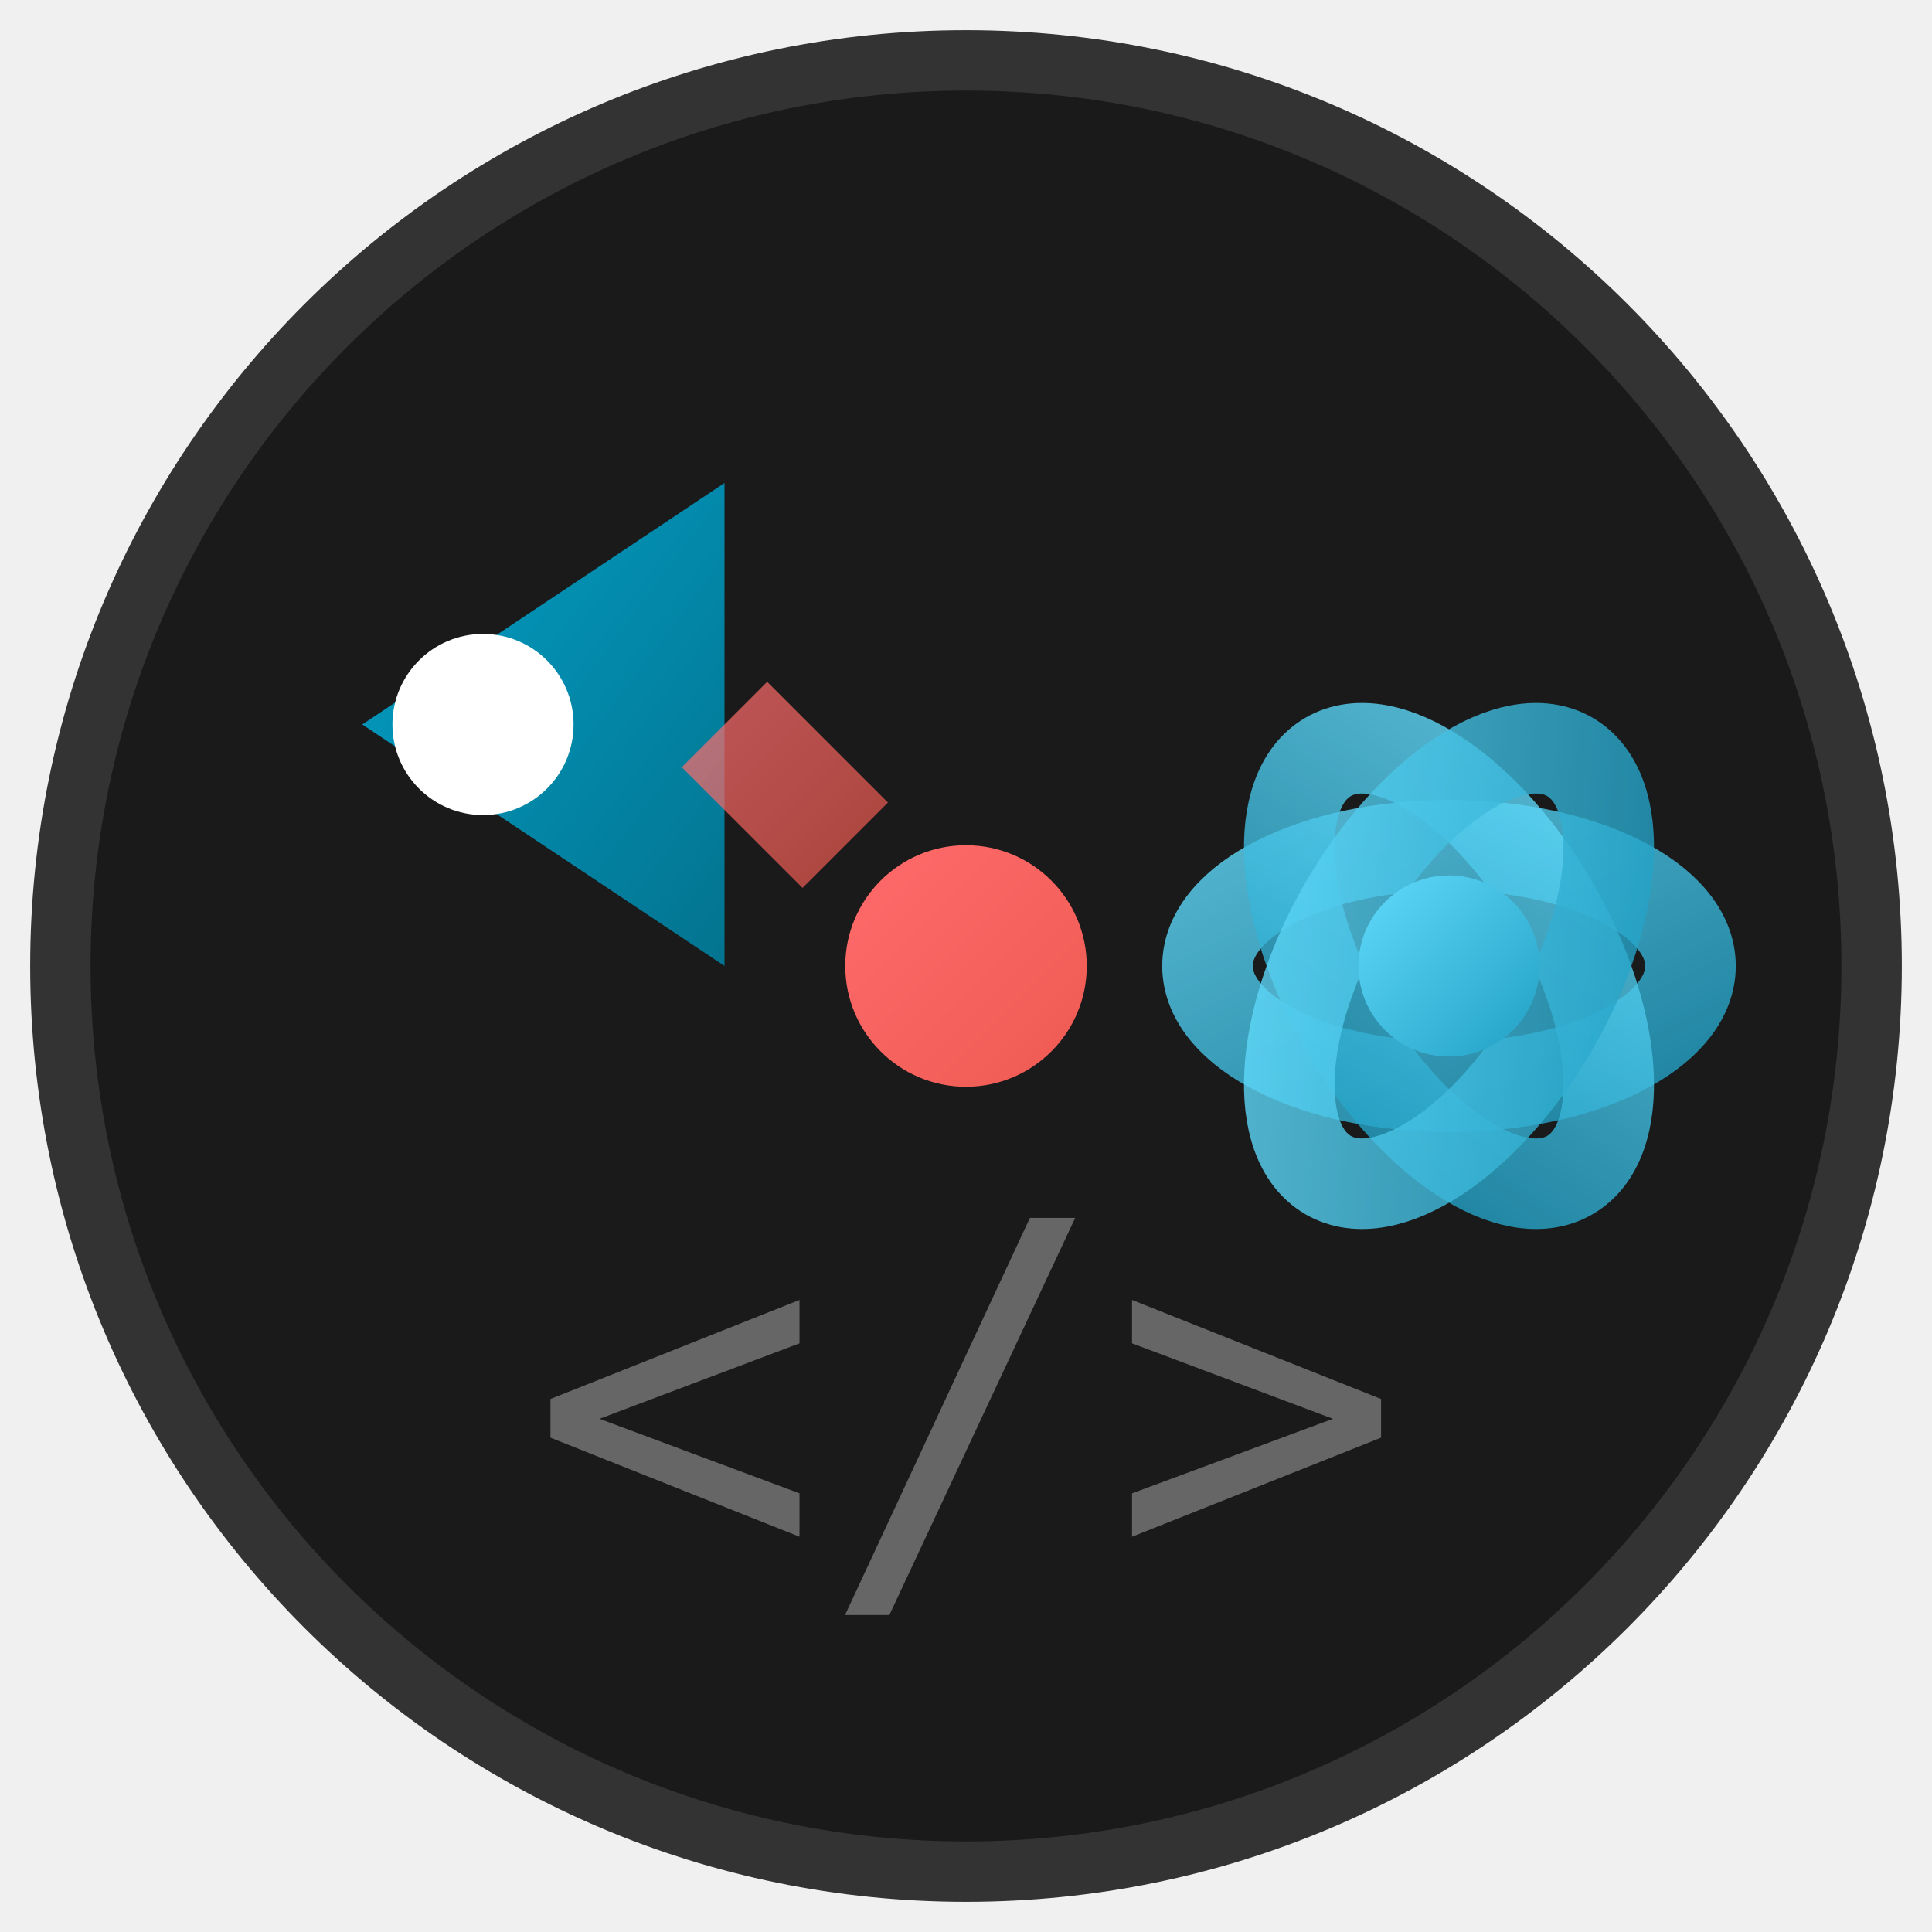
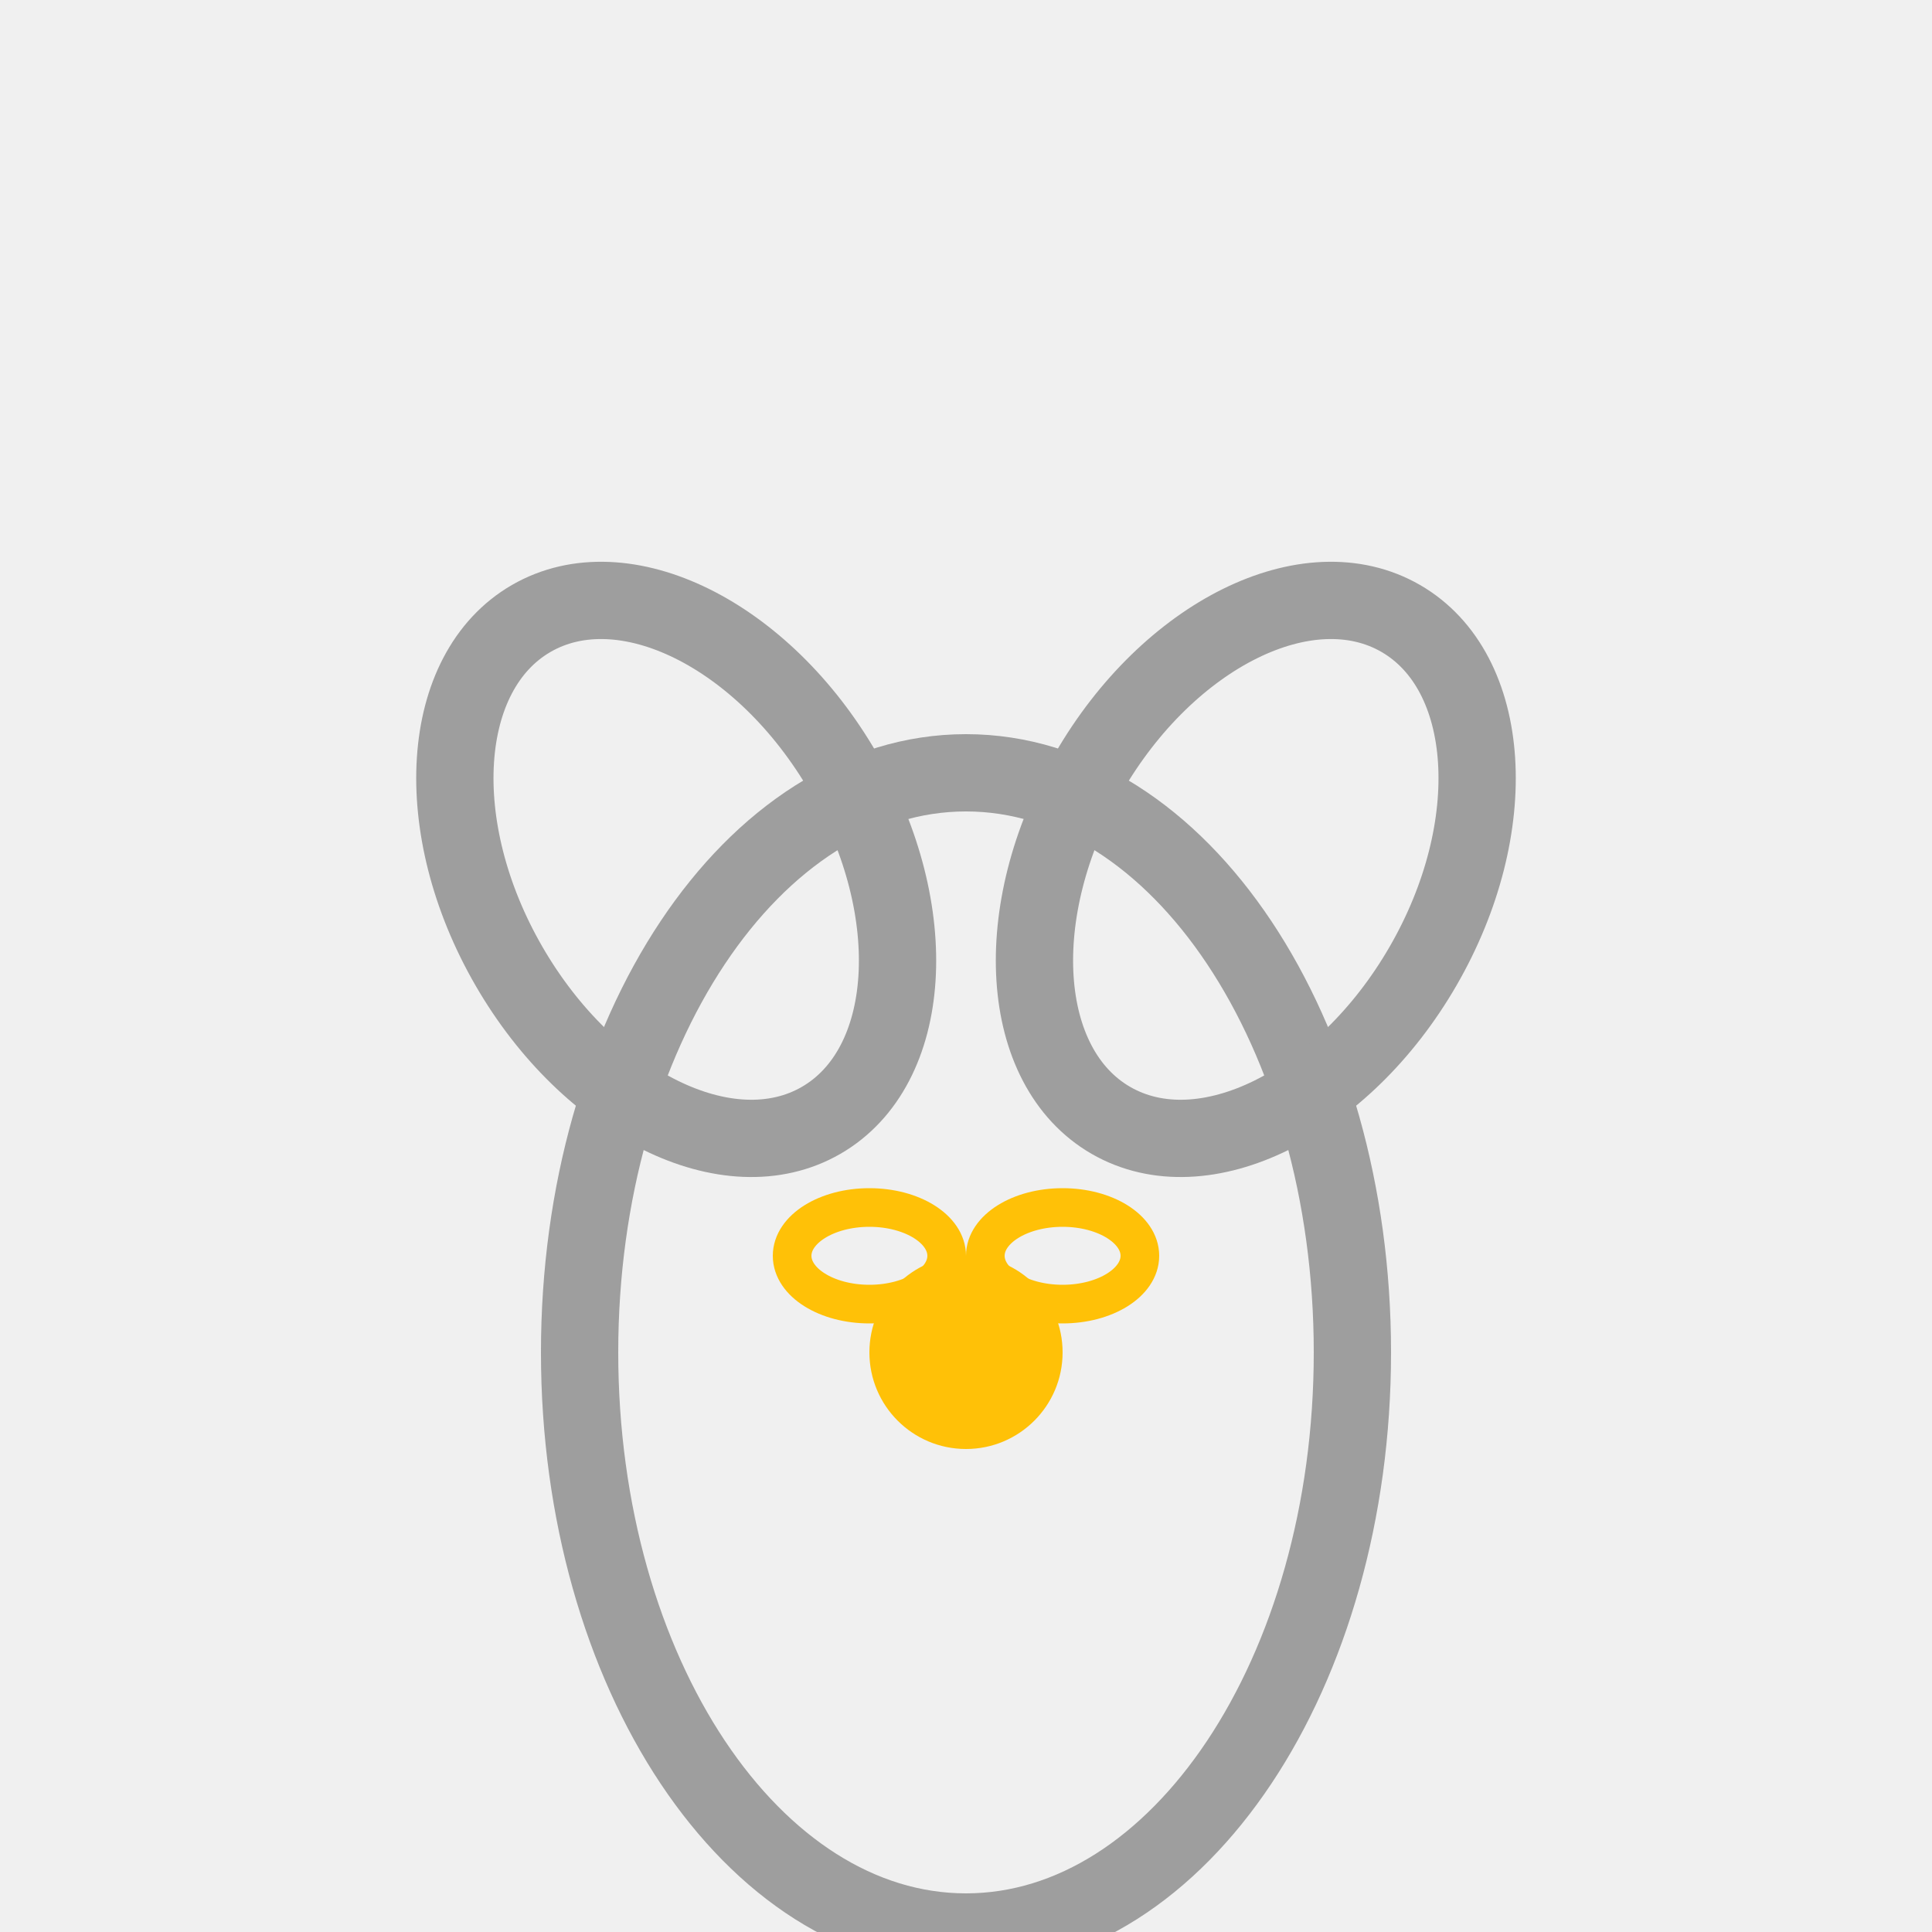
- <svg xmlns="http://www.w3.org/2000/svg" width="32" height="32" viewBox="0 0 32 32">
-   <defs>
-     <linearGradient id="goGradient" x1="0%" y1="0%" x2="100%" y2="100%">
-       <stop offset="0%" stop-color="#00ADD8" />
-       <stop offset="100%" stop-color="#007D9C" />
-     </linearGradient>
-     <linearGradient id="reactGradient" x1="0%" y1="0%" x2="100%" y2="100%">
-       <stop offset="0%" stop-color="#61DAFB" />
-       <stop offset="100%" stop-color="#21A0C4" />
-     </linearGradient>
-     <linearGradient id="centerGradient" x1="0%" y1="0%" x2="100%" y2="100%">
-       <stop offset="0%" stop-color="#FF6B6B" />
-       <stop offset="100%" stop-color="#EE5A52" />
-     </linearGradient>
-   </defs>
-   <circle cx="16" cy="16" r="15" fill="#1a1a1a" stroke="#333" stroke-width="1" />
-   <path d="M6 12 L12 8 L12 16 Z" fill="url(#goGradient)" opacity="0.9" />
-   <circle cx="8" cy="12" r="1.5" fill="#ffffff" />
-   <ellipse cx="24" cy="16" rx="4" ry="2" fill="none" stroke="url(#reactGradient)" stroke-width="1.5" opacity="0.8" />
-   <ellipse cx="24" cy="16" rx="4" ry="2" fill="none" stroke="url(#reactGradient)" stroke-width="1.5" opacity="0.8" transform="rotate(60 24 16)" />
-   <ellipse cx="24" cy="16" rx="4" ry="2" fill="none" stroke="url(#reactGradient)" stroke-width="1.5" opacity="0.8" transform="rotate(-60 24 16)" />
-   <circle cx="24" cy="16" r="1.5" fill="url(#reactGradient)" />
-   <circle cx="16" cy="16" r="2" fill="url(#centerGradient)" />
-   <line x1="12" y1="12" x2="14" y2="14" stroke="url(#centerGradient)" stroke-width="2" opacity="0.7" />
-   <line x1="18" y1="16" x2="20" y2="16" stroke="url(#centerGradient)" stroke-width="2" opacity="0.7" />
-   <text x="16" y="26" font-family="monospace" font-size="8" fill="#666" text-anchor="middle">&lt;/&gt;</text>
+ <svg xmlns="http://www.w3.org/2000/svg" width="200" height="200" viewBox="0 0 200 200">
+   <ellipse cx="100" cy="140" rx="40" ry="60" fill="none" stroke="#9E9E9E" stroke-width="8" />
+   <ellipse cx="70" cy="90" rx="20" ry="30" fill="none" stroke="#9E9E9E" stroke-width="8" transform="rotate(-30 70 90)" />
+   <ellipse cx="130" cy="90" rx="20" ry="30" fill="none" stroke="#9E9E9E" stroke-width="8" transform="rotate(30 130 90)" />
+   <circle cx="100" cy="140" r="10" fill="#FFC107" />
+   <ellipse cx="90" cy="130" rx="8" ry="5" fill="none" stroke="#FFC107" stroke-width="4" />
+   <ellipse cx="110" cy="130" rx="8" ry="5" fill="none" stroke="#FFC107" stroke-width="4" />
</svg>
